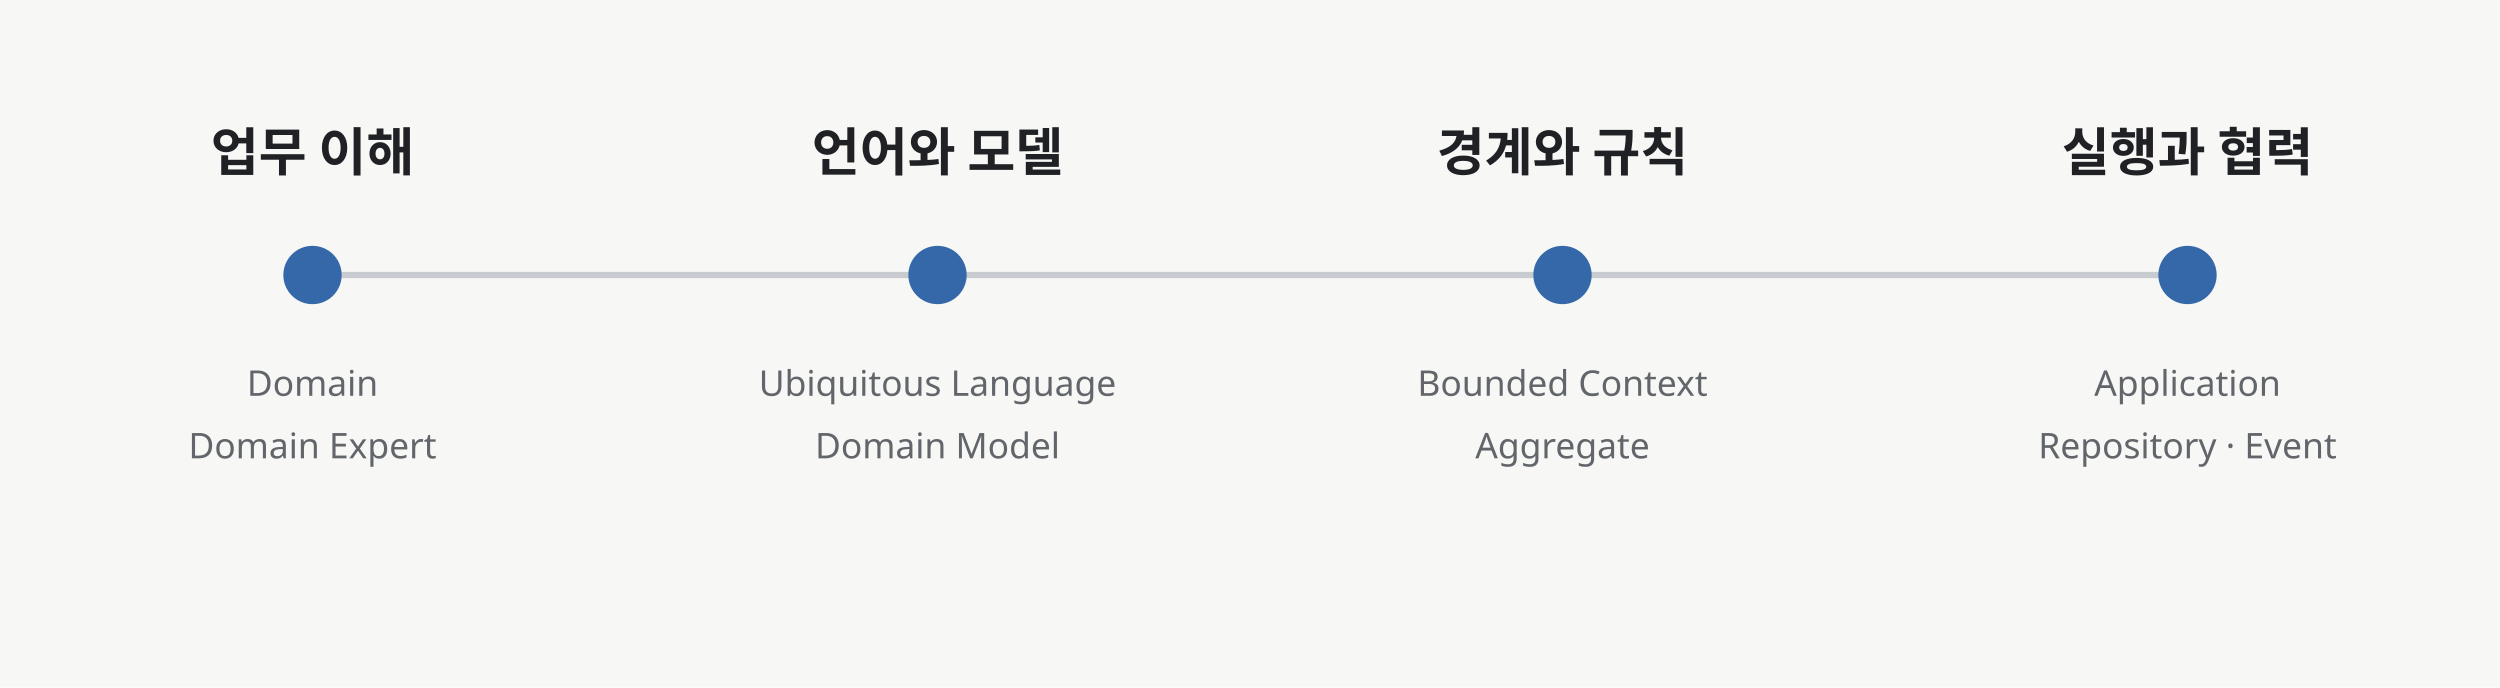
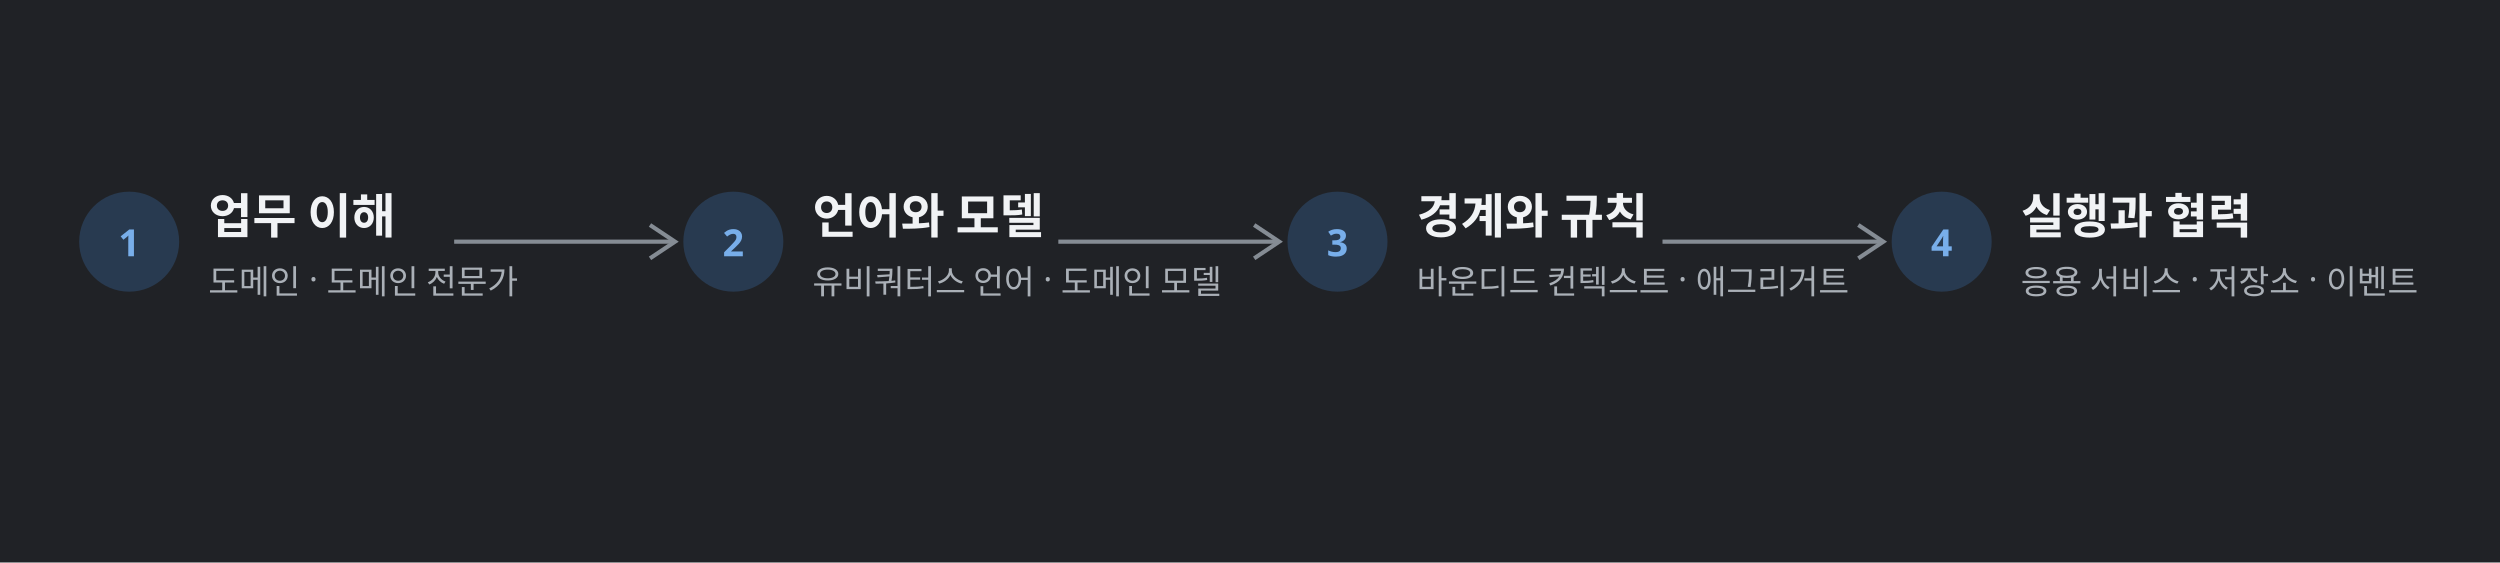
- <svg xmlns="http://www.w3.org/2000/svg" width="1200" height="330" viewBox="0 0 1200 330" role="img" aria-labelledby="title desc">
-   <rect width="1200" height="330" fill="#f7f7f6" />
-   <g font-family="Pretendard, Noto Sans KR, sans-serif">
-     <line x1="150" y1="132" x2="1050" y2="132" stroke="#c8ccd1" stroke-width="3" />
-     <g text-anchor="middle">
-       <circle cx="150" cy="132" r="14" fill="#3568a8" />
-       <text x="150" y="82" font-size="25" font-weight="700" fill="#202124">업무 이해</text>
-       <text x="150" y="190" font-size="17" fill="#62666b">Domain</text>
-       <text x="150" y="220" font-size="17" fill="#62666b">Domain Expert</text>
-       <circle cx="450" cy="132" r="14" fill="#3568a8" />
-       <text x="450" y="82" font-size="25" font-weight="700" fill="#202124">언어와 모델</text>
-       <text x="450" y="190" font-size="17" fill="#62666b">Ubiquitous Language</text>
-       <text x="450" y="220" font-size="17" fill="#62666b">Domain Model</text>
-       <circle cx="750" cy="132" r="14" fill="#3568a8" />
-       <text x="750" y="82" font-size="25" font-weight="700" fill="#202124">경계와 규칙</text>
-       <text x="750" y="190" font-size="17" fill="#62666b">Bounded Context</text>
-       <text x="750" y="220" font-size="17" fill="#62666b">Aggregate</text>
-       <circle cx="1050" cy="132" r="14" fill="#3568a8" />
-       <text x="1050" y="82" font-size="25" font-weight="700" fill="#202124">실행과 협력</text>
-       <text x="1050" y="190" font-size="17" fill="#62666b">Application</text>
-       <text x="1050" y="220" font-size="17" fill="#62666b">Repository · Event</text>
-     </g>
+ <svg xmlns="http://www.w3.org/2000/svg" width="1200" height="270" viewBox="0 0 1200 270" role="img" aria-labelledby="title desc">
+   <style>text { font-family:Pretendard,"Noto Sans KR",sans-serif; }</style>
+   <rect width="1200" height="270" fill="#202226" />
+   <g fill="none" stroke="#858c94" stroke-width="2">
+     <path d="M218 116H323" />
+     <path d="m312 108 12 8-12 8" />
+     <path d="M508 116H613" />
+     <path d="m602 108 12 8-12 8" />
+     <path d="M798 116H903" />
+     <path d="m892 108 12 8-12 8" />
+   </g>
+   <g transform="translate(34 58)">
+     <circle cx="28" cy="58" r="24" fill="#283a50" />
+     <text x="28" y="65" text-anchor="middle" font-size="18" font-weight="700" fill="#78aeea">1</text>
+     <text x="66" y="54" font-size="23" font-weight="700" fill="#f1f3f5">업무 이해</text>
+     <text x="66" y="83" font-size="16" fill="#aab0b7">도메인 · 도메인 전문가</text>
+   </g>
+   <g transform="translate(324 58)">
+     <circle cx="28" cy="58" r="24" fill="#283a50" />
+     <text x="28" y="65" text-anchor="middle" font-size="18" font-weight="700" fill="#78aeea">2</text>
+     <text x="66" y="54" font-size="23" font-weight="700" fill="#f1f3f5">언어와 모델</text>
+     <text x="66" y="83" font-size="16" fill="#aab0b7">유비쿼터스 언어 · 도메인 모델</text>
+   </g>
+   <g transform="translate(614 58)">
+     <circle cx="28" cy="58" r="24" fill="#283a50" />
+     <text x="28" y="65" text-anchor="middle" font-size="18" font-weight="700" fill="#78aeea">3</text>
+     <text x="66" y="54" font-size="23" font-weight="700" fill="#f1f3f5">경계와 규칙</text>
+     <text x="66" y="83" font-size="16" fill="#aab0b7">바운디드 컨텍스트 · 애그리거트</text>
+   </g>
+   <g transform="translate(904 58)">
+     <circle cx="28" cy="58" r="24" fill="#283a50" />
+     <text x="28" y="65" text-anchor="middle" font-size="18" font-weight="700" fill="#78aeea">4</text>
+     <text x="66" y="54" font-size="23" font-weight="700" fill="#f1f3f5">실행과 협력</text>
+     <text x="66" y="83" font-size="16" fill="#aab0b7">응용 서비스 · 저장소 · 이벤트</text>
  </g>
</svg>
